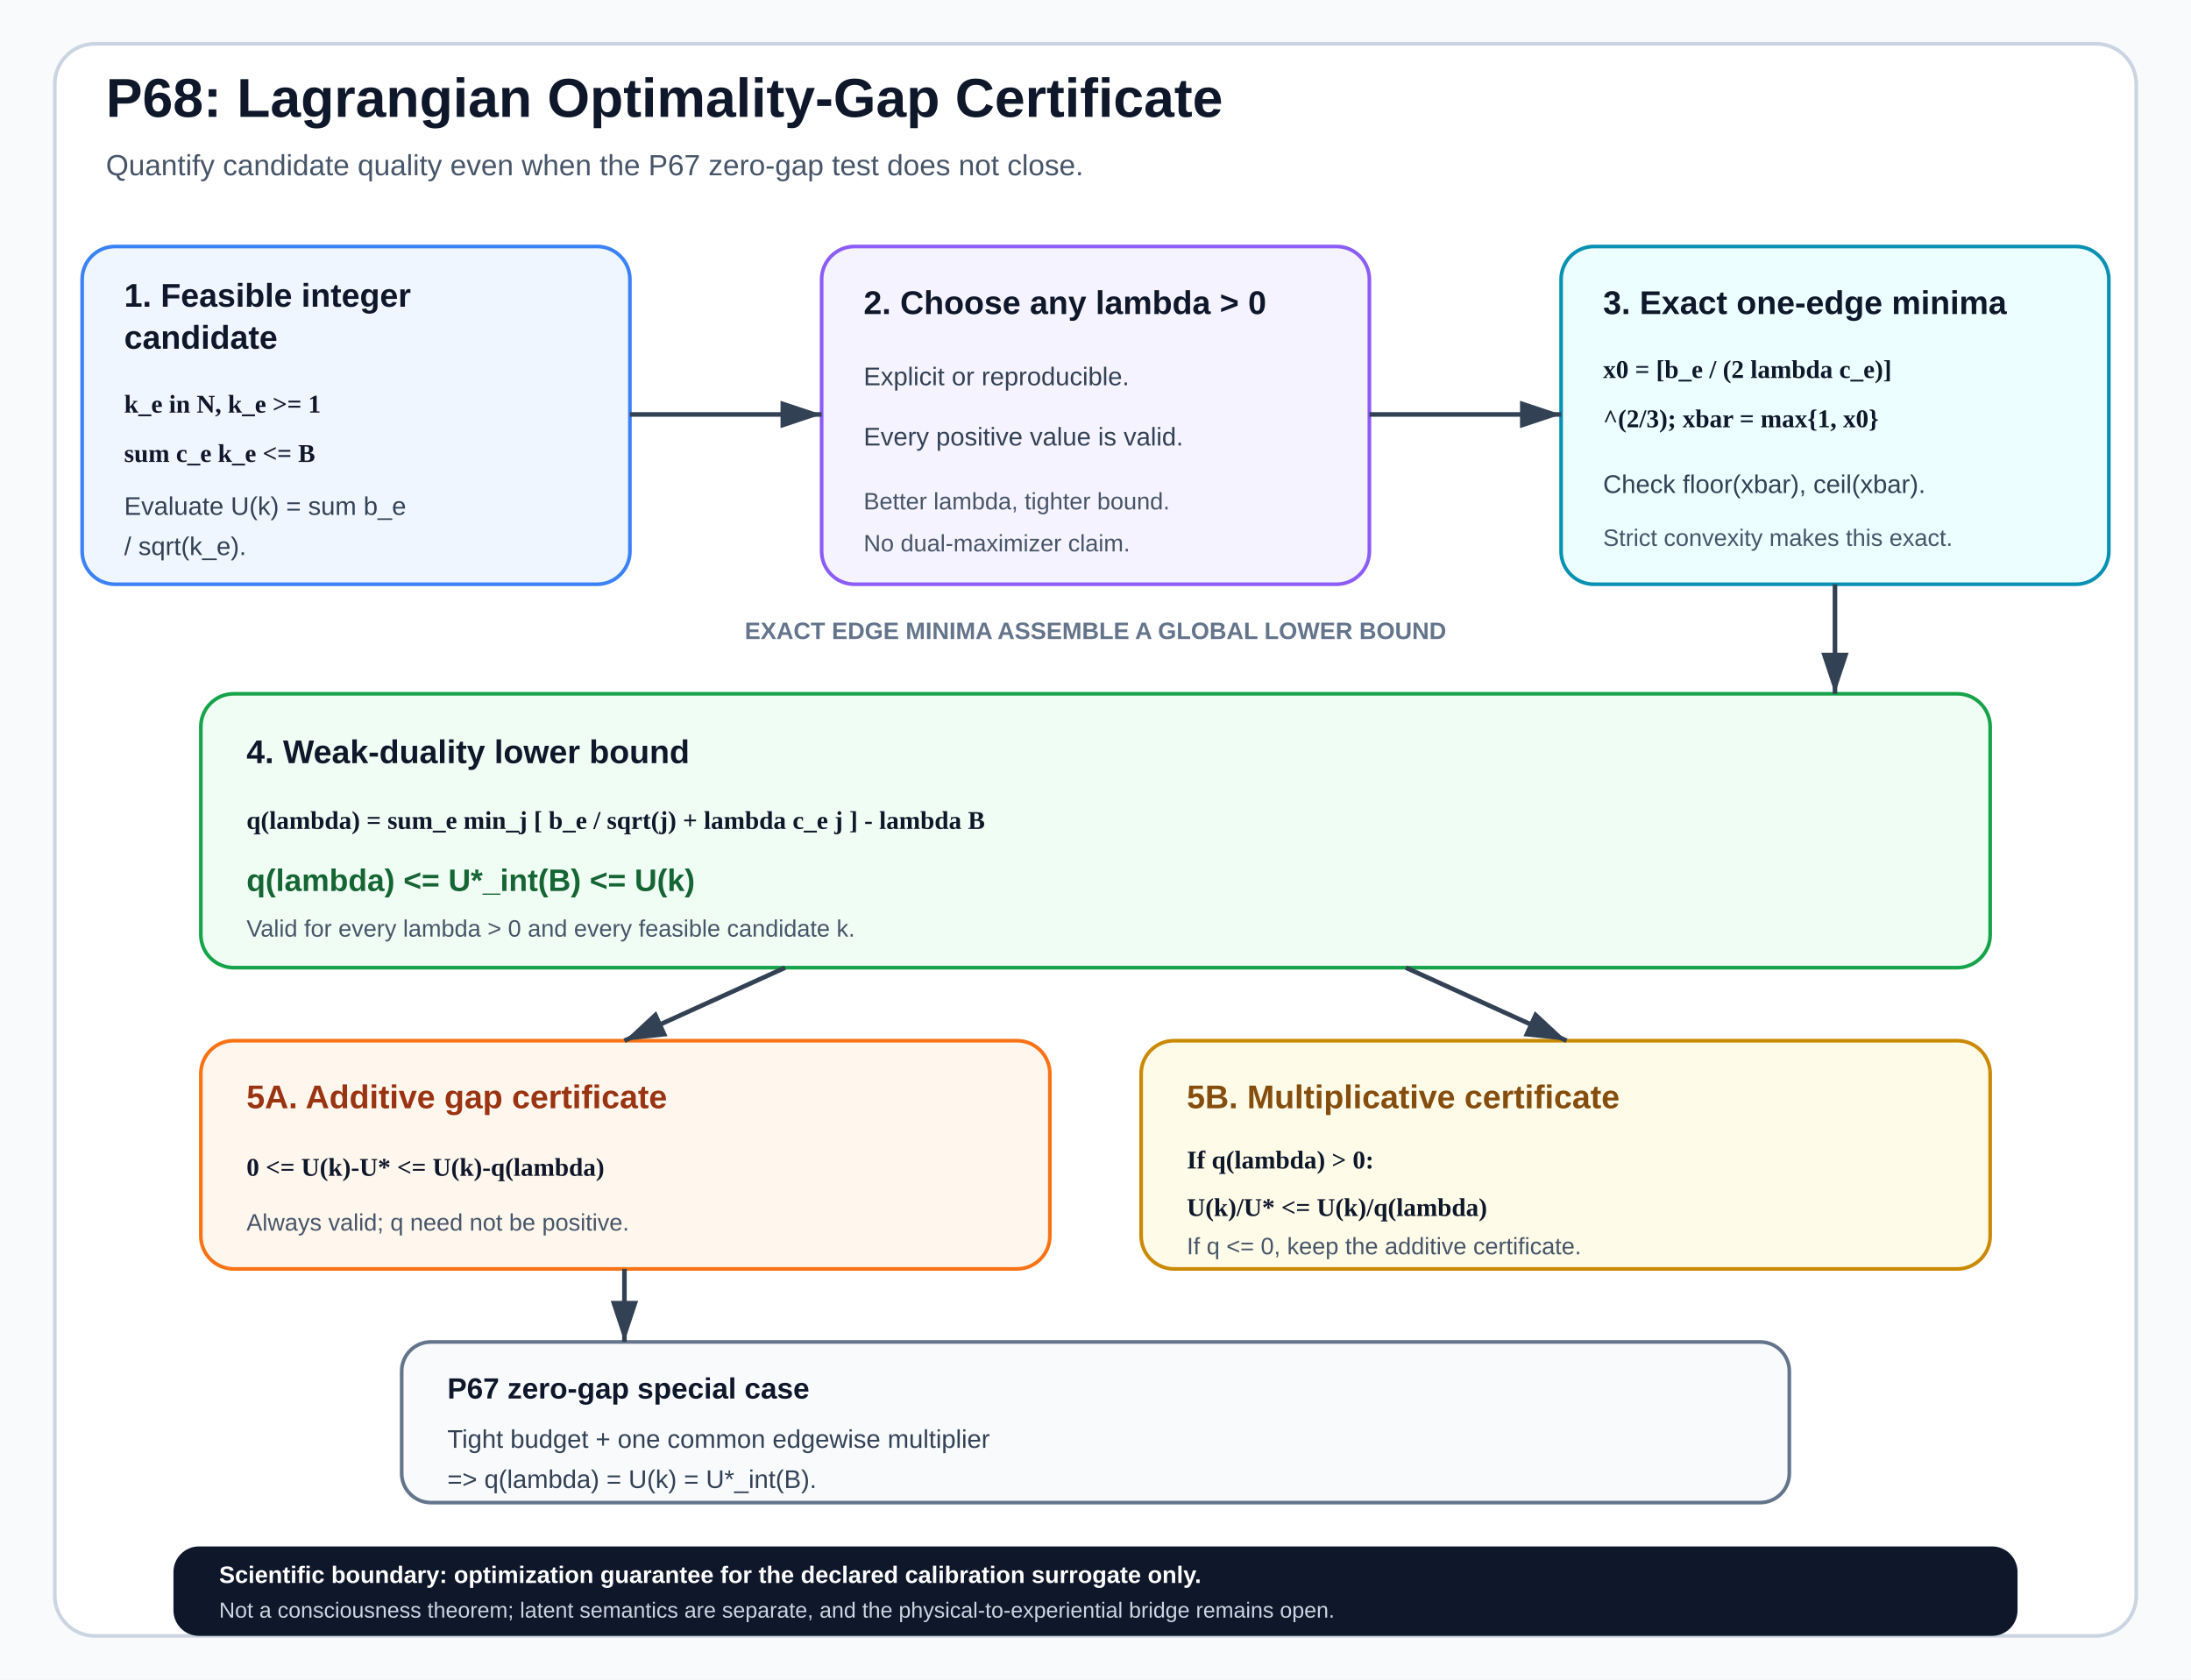
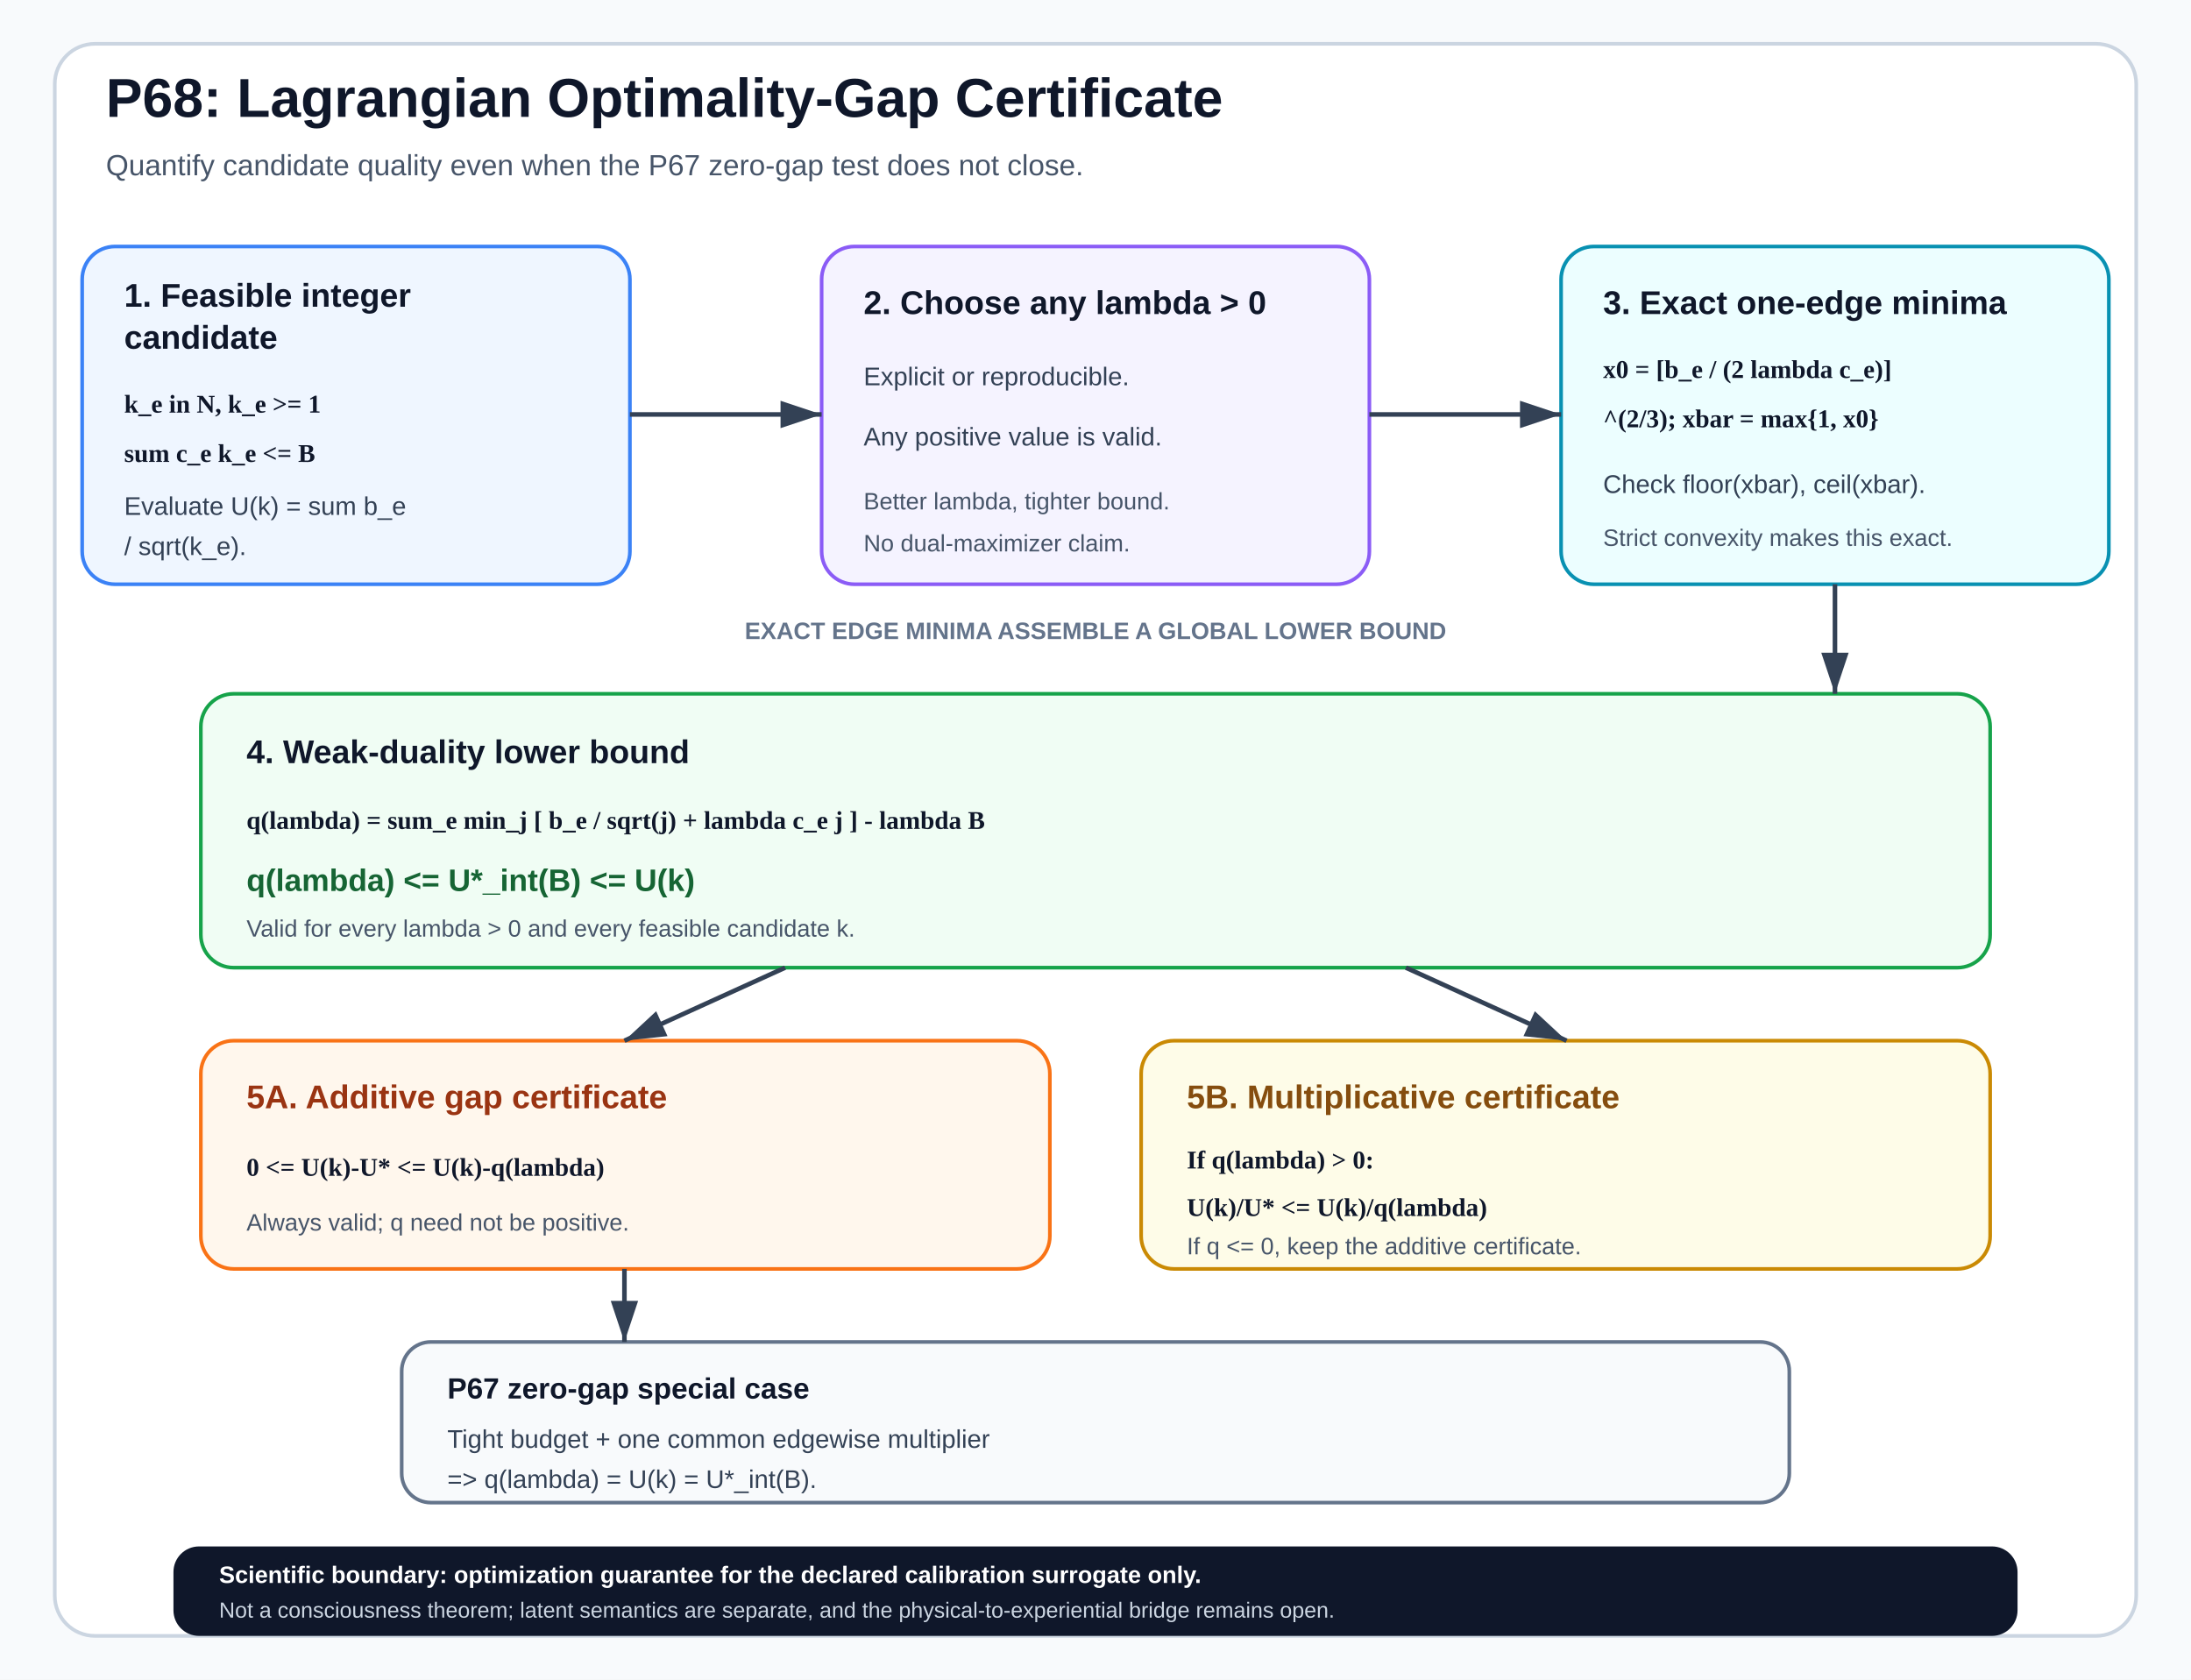
<svg xmlns="http://www.w3.org/2000/svg" width="1200" height="920" viewBox="0 0 1200 920" role="img" aria-labelledby="title desc">
  <defs>
    <marker id="arrow" markerWidth="10" markerHeight="10" refX="9" refY="3" orient="auto" markerUnits="strokeWidth">
      <path d="M0,0 L0,6 L9,3 z" fill="#334155" />
    </marker>
    <style>
      .title { font: 700 30px Arial, sans-serif; fill: #0f172a; }
      .subtitle { font: 400 16px Arial, sans-serif; fill: #475569; }
      .stageTitle { font: 700 18px Arial, sans-serif; fill: #0f172a; }
      .body { font: 400 14px Arial, sans-serif; fill: #334155; }
      .note { font: 400 13px Arial, sans-serif; fill: #475569; }
      .math { font: 600 14px Georgia, 'Times New Roman', serif; fill: #0f172a; }
    </style>
  </defs>
  <rect x="0" y="0" width="1200" height="920" fill="#f8fafc" />
  <rect x="30" y="24" width="1140" height="872" rx="22" fill="#ffffff" stroke="#cbd5e1" stroke-width="2" />
  <text x="58" y="64" class="title">P68: Lagrangian Optimality-Gap Certificate</text>
  <text x="58" y="96" class="subtitle">Quantify candidate quality even when the P67 zero-gap test does not close.</text>
  <g id="block-candidate" data-x="45" data-y="135" data-w="300" data-h="185">
    <rect x="45" y="135" width="300" height="185" rx="18" fill="#eff6ff" stroke="#3b82f6" stroke-width="2" />
    <text x="68" y="168" class="stageTitle">1. Feasible integer</text>
    <text x="68" y="191" class="stageTitle">candidate</text>
    <text x="68" y="226" class="math">k_e in N, k_e &gt;= 1</text>
    <text x="68" y="253" class="math">sum c_e k_e &lt;= B</text>
    <text x="68" y="282" class="body">Evaluate U(k) = sum b_e</text>
    <text x="68" y="304" class="body">/ sqrt(k_e).</text>
  </g>
  <g id="block-lambda" data-x="450" data-y="135" data-w="300" data-h="185">
    <rect x="450" y="135" width="300" height="185" rx="18" fill="#f5f3ff" stroke="#8b5cf6" stroke-width="2" />
    <text x="473" y="172" class="stageTitle">2. Choose any lambda &gt; 0</text>
    <text x="473" y="211" class="body">Explicit or reproducible.</text>
-     <text x="473" y="244" class="body">Every positive value is valid.</text>
+     <text x="473" y="244" class="body">Any positive value is valid.</text>
    <text x="473" y="279" class="note">Better lambda, tighter bound.</text>
    <text x="473" y="302" class="note">No dual-maximizer claim.</text>
  </g>
  <g id="block-edge" data-x="855" data-y="135" data-w="300" data-h="185">
    <rect x="855" y="135" width="300" height="185" rx="18" fill="#ecfeff" stroke="#0891b2" stroke-width="2" />
    <text x="878" y="172" class="stageTitle">3. Exact one-edge minima</text>
    <text x="878" y="207" class="math">x0 = [b_e / (2 lambda c_e)]</text>
    <text x="878" y="234" class="math">^(2/3); xbar = max{1, x0}</text>
    <text x="878" y="270" class="body">Check floor(xbar), ceil(xbar).</text>
    <text x="878" y="299" class="note">Strict convexity makes this exact.</text>
  </g>
  <line id="arrow-1" x1="345" y1="227" x2="450" y2="227" stroke="#334155" stroke-width="2.5" marker-end="url(#arrow)" data-source="block-candidate" data-target="block-lambda" />
  <line id="arrow-2" x1="750" y1="227" x2="855" y2="227" stroke="#334155" stroke-width="2.5" marker-end="url(#arrow)" data-source="block-lambda" data-target="block-edge" />
  <text x="600" y="350" text-anchor="middle" font-family="Arial, sans-serif" font-size="13" font-weight="700" fill="#64748b">EXACT EDGE MINIMA ASSEMBLE A GLOBAL LOWER BOUND</text>
  <g id="block-dual" data-x="110" data-y="380" data-w="980" data-h="150">
    <rect x="110" y="380" width="980" height="150" rx="18" fill="#f0fdf4" stroke="#16a34a" stroke-width="2" />
    <text x="135" y="418" class="stageTitle">4. Weak-duality lower bound</text>
    <text x="135" y="454" class="math">q(lambda) = sum_e min_j [ b_e / sqrt(j) + lambda c_e j ] - lambda B</text>
    <text x="135" y="488" font-family="Arial, sans-serif" font-size="17" font-weight="700" fill="#166534">q(lambda) &lt;= U*_int(B) &lt;= U(k)</text>
    <text x="135" y="513" class="note">Valid for every lambda &gt; 0 and every feasible candidate k.</text>
  </g>
  <line id="arrow-3" x1="1005" y1="320" x2="1005" y2="380" stroke="#334155" stroke-width="2.5" marker-end="url(#arrow)" data-source="block-edge" data-target="block-dual" />
  <g id="block-additive" data-x="110" data-y="570" data-w="465" data-h="125">
    <rect x="110" y="570" width="465" height="125" rx="18" fill="#fff7ed" stroke="#f97316" stroke-width="2" />
    <text x="135" y="607" font-family="Arial, sans-serif" font-size="18" font-weight="700" fill="#9a3412">5A. Additive gap certificate</text>
    <text x="135" y="644" class="math">0 &lt;= U(k)-U* &lt;= U(k)-q(lambda)</text>
    <text x="135" y="674" class="note">Always valid; q need not be positive.</text>
  </g>
  <g id="block-multiplicative" data-x="625" data-y="570" data-w="465" data-h="125">
    <rect x="625" y="570" width="465" height="125" rx="18" fill="#fefce8" stroke="#ca8a04" stroke-width="2" />
    <text x="650" y="607" font-family="Arial, sans-serif" font-size="18" font-weight="700" fill="#854d0e">5B. Multiplicative certificate</text>
    <text x="650" y="640" class="math">If q(lambda) &gt; 0:</text>
    <text x="650" y="666" class="math">U(k)/U* &lt;= U(k)/q(lambda)</text>
    <text x="650" y="687" class="note">If q &lt;= 0, keep the additive certificate.</text>
  </g>
  <line id="arrow-4" x1="430" y1="530" x2="342" y2="570" stroke="#334155" stroke-width="2.5" marker-end="url(#arrow)" data-source="block-dual" data-target="block-additive" />
  <line id="arrow-5" x1="770" y1="530" x2="858" y2="570" stroke="#334155" stroke-width="2.5" marker-end="url(#arrow)" data-source="block-dual" data-target="block-multiplicative" />
  <g id="block-p67" data-x="220" data-y="735" data-w="760" data-h="88">
    <rect x="220" y="735" width="760" height="88" rx="16" fill="#f8fafc" stroke="#64748b" stroke-width="2" />
    <text x="245" y="766" font-family="Arial, sans-serif" font-size="16" font-weight="700" fill="#0f172a">P67 zero-gap special case</text>
    <text x="245" y="793" class="body">Tight budget + one common edgewise multiplier</text>
    <text x="245" y="815" class="body">=&gt; q(lambda) = U(k) = U*_int(B).</text>
  </g>
  <line id="arrow-6" x1="342" y1="695" x2="342" y2="735" stroke="#334155" stroke-width="2.5" marker-end="url(#arrow)" data-source="block-additive" data-target="block-p67" />
  <g id="block-boundary" data-x="95" data-y="847" data-w="1010" data-h="49">
    <rect x="95" y="847" width="1010" height="49" rx="14" fill="#0f172a" />
    <text x="120" y="867" font-family="Arial, sans-serif" font-size="13" font-weight="700" fill="#ffffff">Scientific boundary: optimization guarantee for the declared calibration surrogate only.</text>
    <text x="120" y="886" font-family="Arial, sans-serif" font-size="12" fill="#cbd5e1">Not a consciousness theorem; latent semantics are separate, and the physical-to-experiential bridge remains open.</text>
  </g>
</svg>
